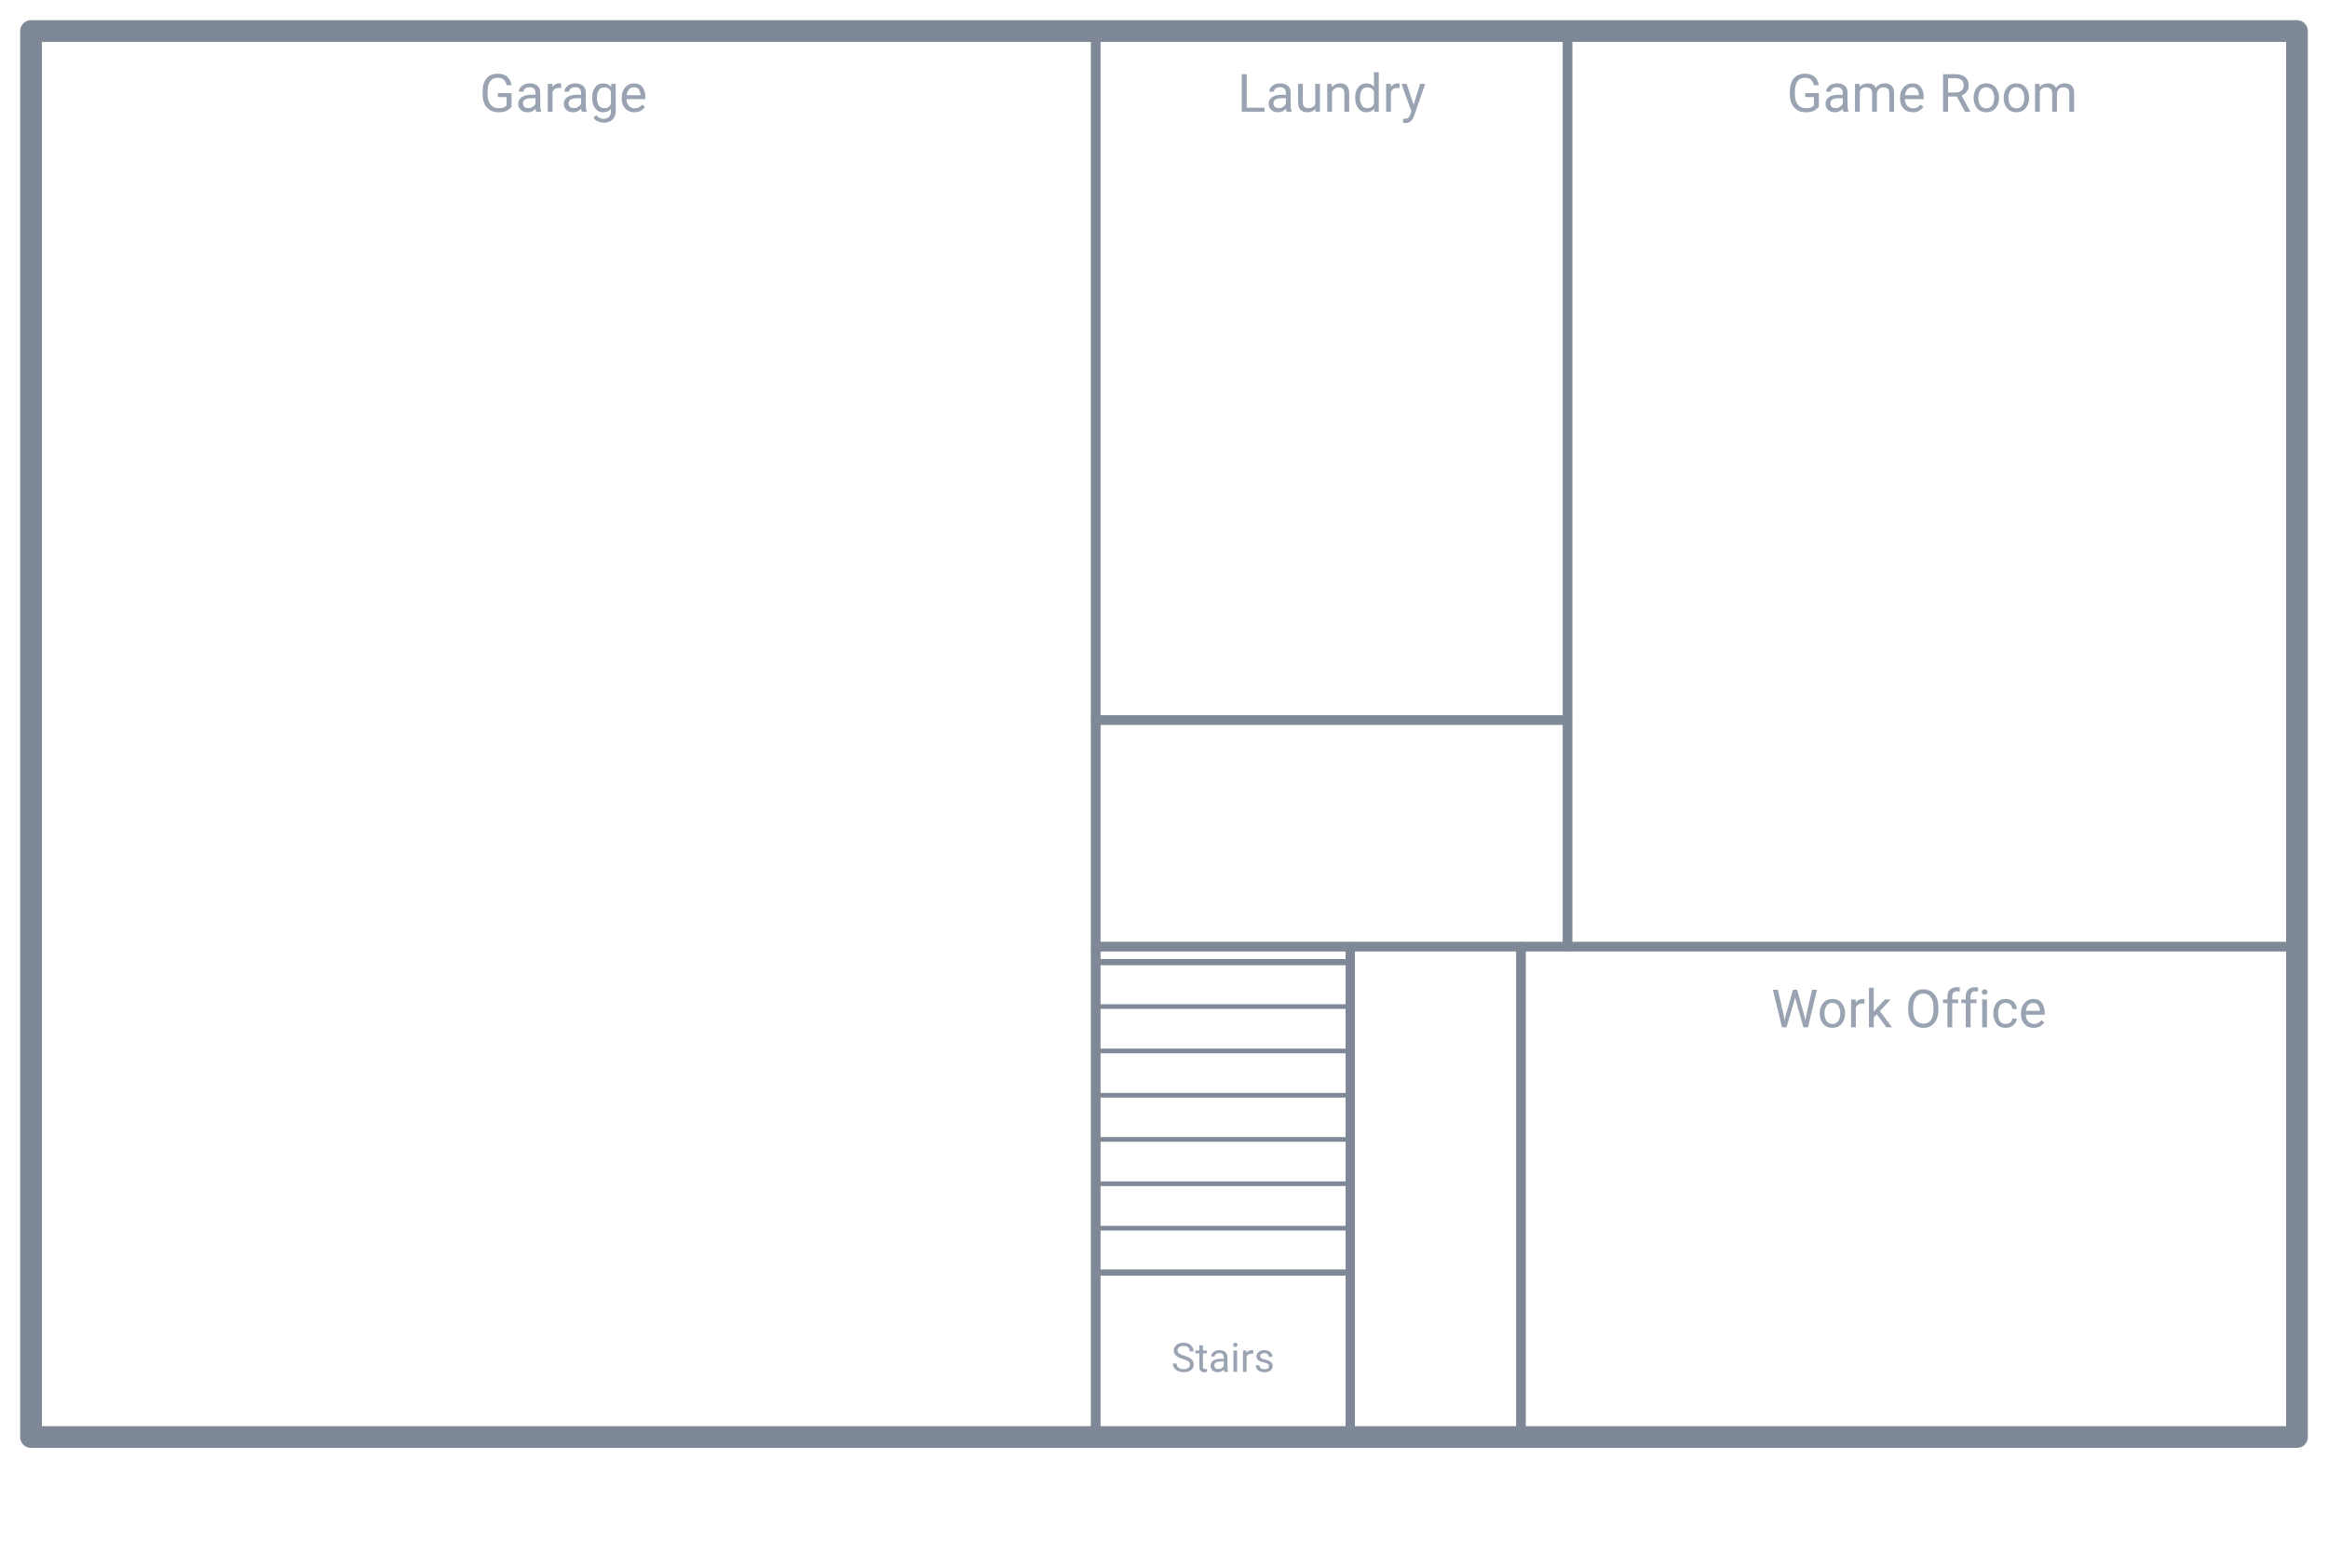
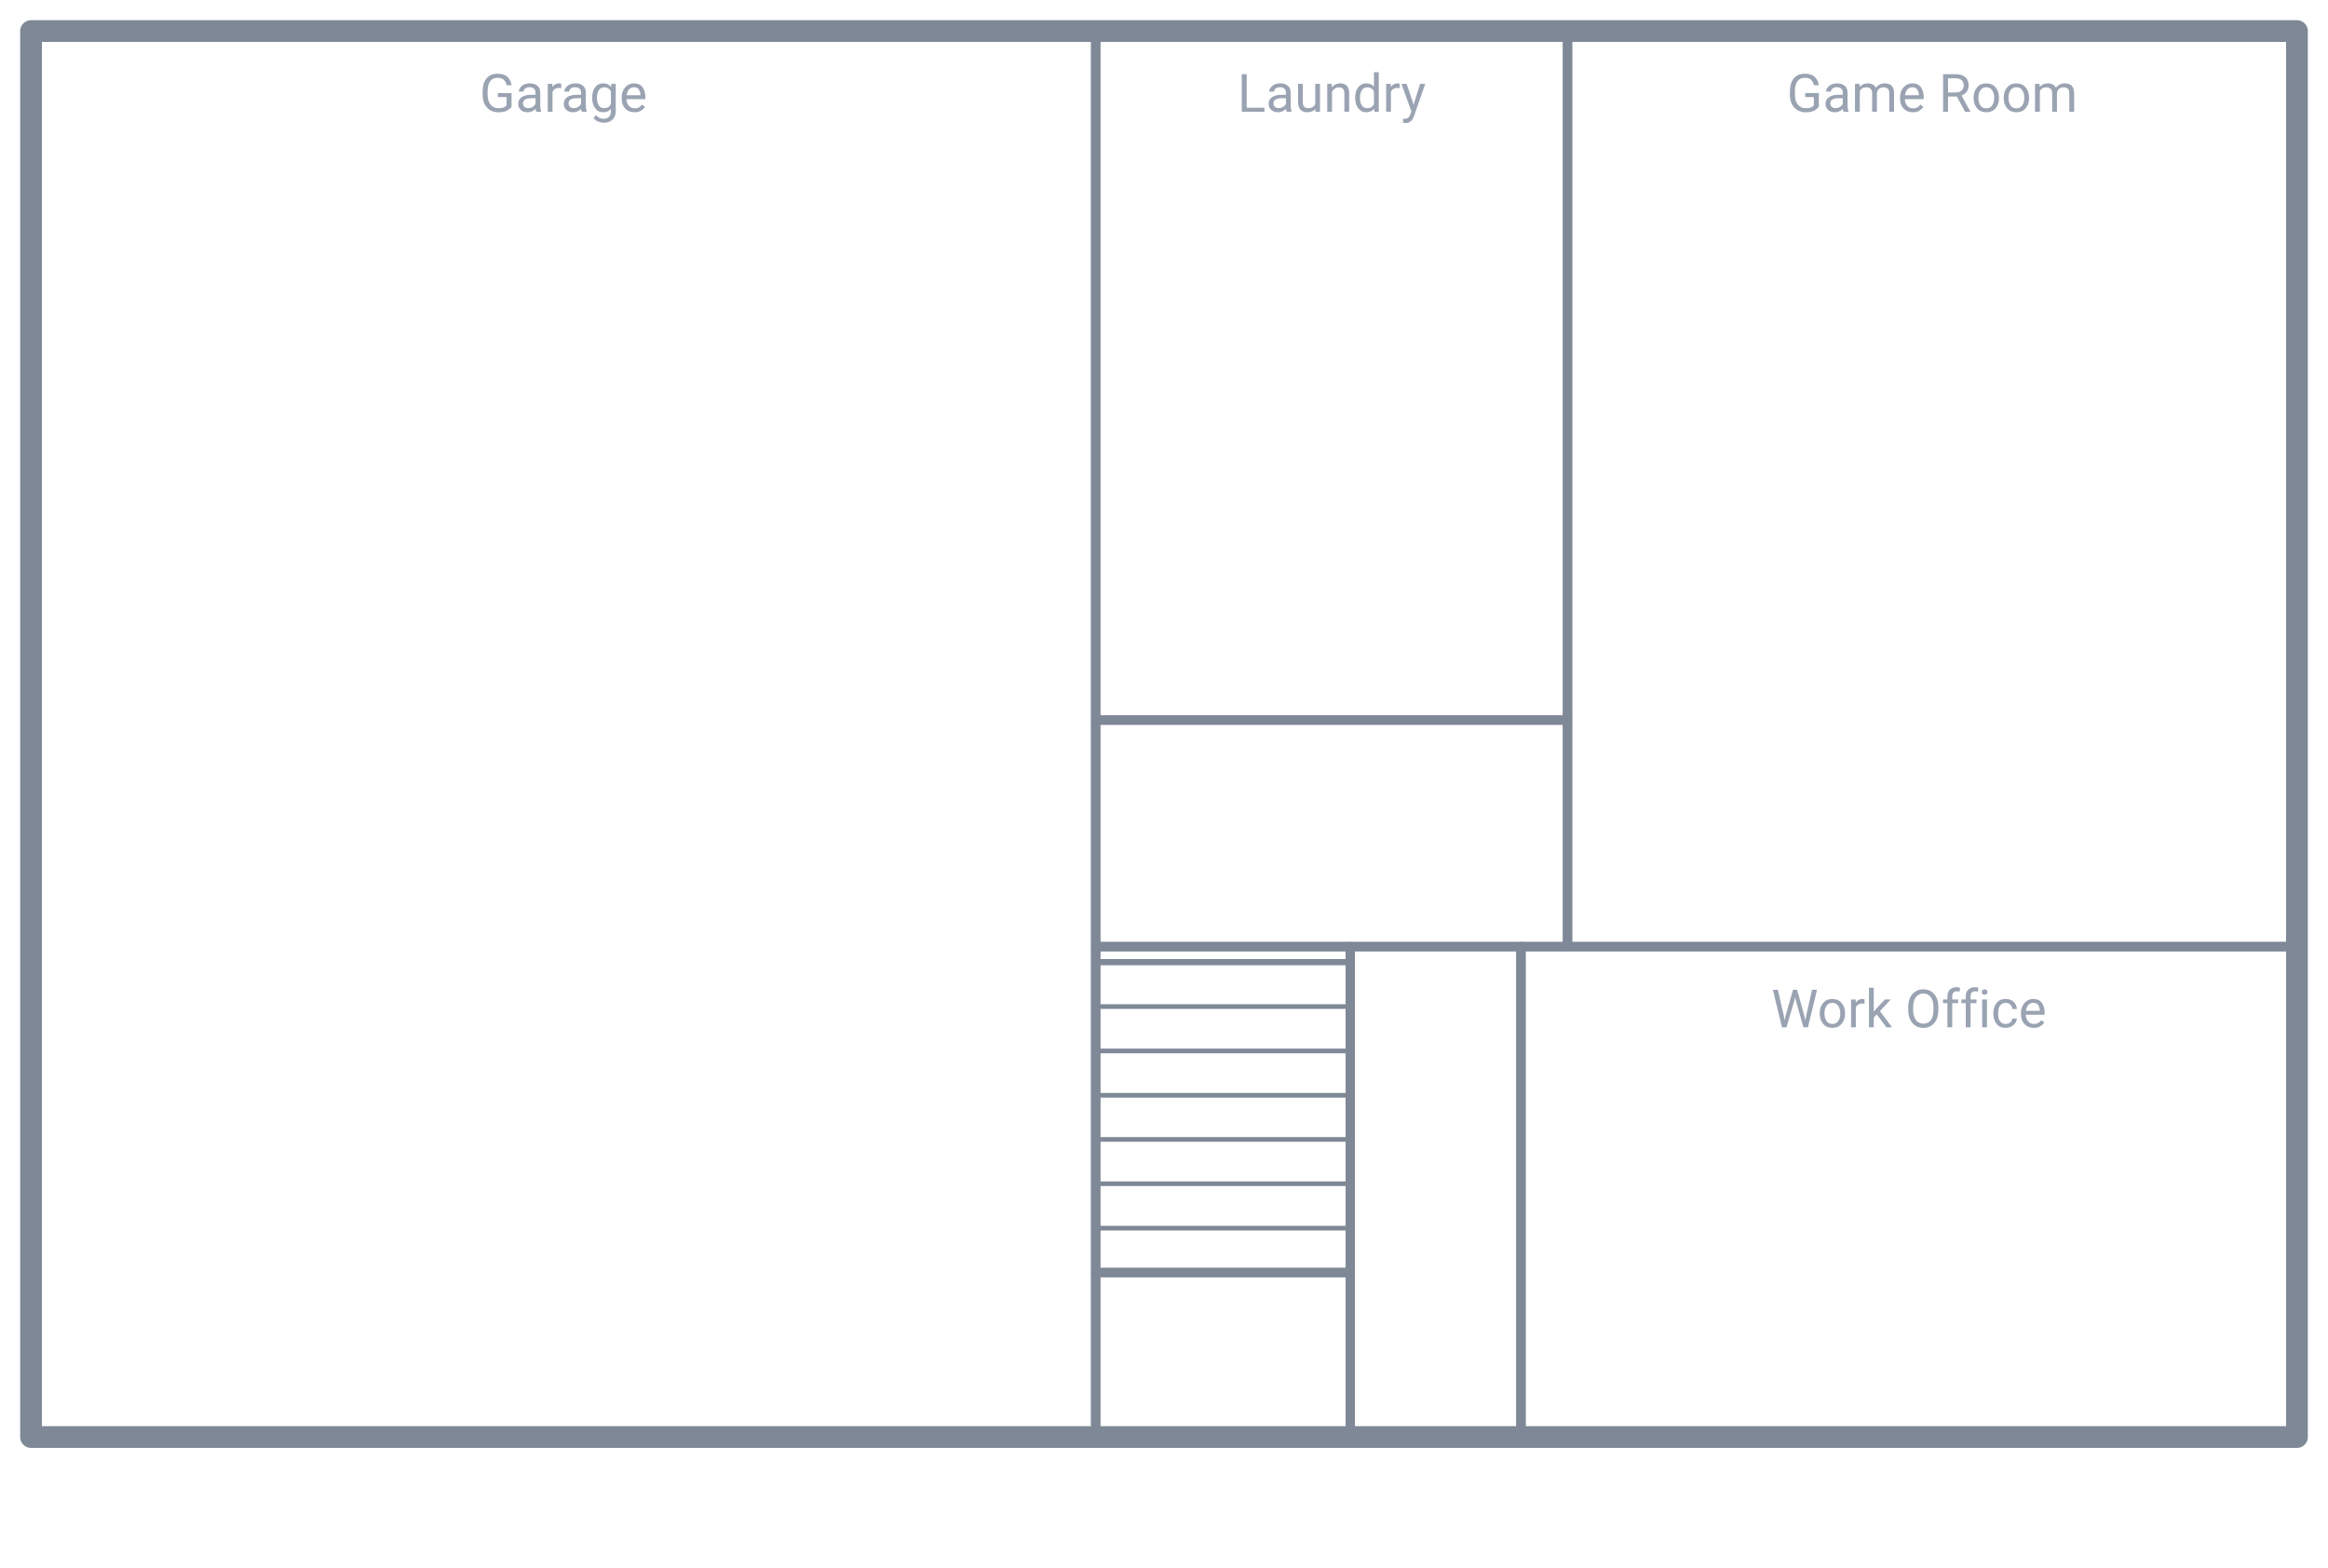
<svg xmlns="http://www.w3.org/2000/svg" viewBox="-10 165 750 505">
  <g fill="none" stroke="#7f8896" stroke-linejoin="round">
    <polygon points="0,175 343,175 343,628 0,628" stroke-width="3" />
    <polygon points="343,175 495,175 495,397 343,397" stroke-width="3" />
    <polygon points="495,175 730,175 730,470 495,470" stroke-width="3" />
    <polygon points="343,397 495,397 495,470 343,470" stroke-width="3" />
-     <polygon points="343,470 425,470 425,628 343,628" stroke-width="3" />
+     <polygon points="343,470 425,470 425,575 343,575" stroke-width="3" />
+     <polygon points="343,575 425,575 425,628 343,628" stroke-width="3" />
    <polygon points="425,470 480,470 480,628 425,628" stroke-width="3" />
    <polygon points="480,470 730,470 730,628 480,628" stroke-width="3" />
    <rect x="343" y="475" width="82" height="100" stroke-width="2" />
    <line x1="343" y1="489.3" x2="425" y2="489.3" stroke-width="1.5" />
    <line x1="343" y1="503.6" x2="425" y2="503.6" stroke-width="1.5" />
    <line x1="343" y1="517.9" x2="425" y2="517.9" stroke-width="1.5" />
    <line x1="343" y1="532.1" x2="425" y2="532.1" stroke-width="1.5" />
    <line x1="343" y1="546.4" x2="425" y2="546.4" stroke-width="1.5" />
    <line x1="343" y1="560.7" x2="425" y2="560.7" stroke-width="1.5" />
    <rect x="0" y="175" width="730" height="453" stroke-width="7" />
  </g>
  <g fill="#9aa3b2" font-family="Roboto, sans-serif" text-anchor="middle">
    <text x="171.5" y="201" font-size="17">Garage</text>
    <text x="419.0" y="201" font-size="17">Laundry</text>
    <text x="612.5" y="201" font-size="17">Game Room</text>
-     <text x="384.0" y="607" font-size="13">Stairs</text>
    <text x="605.0" y="496" font-size="17">Work Office</text>
  </g>
</svg>
